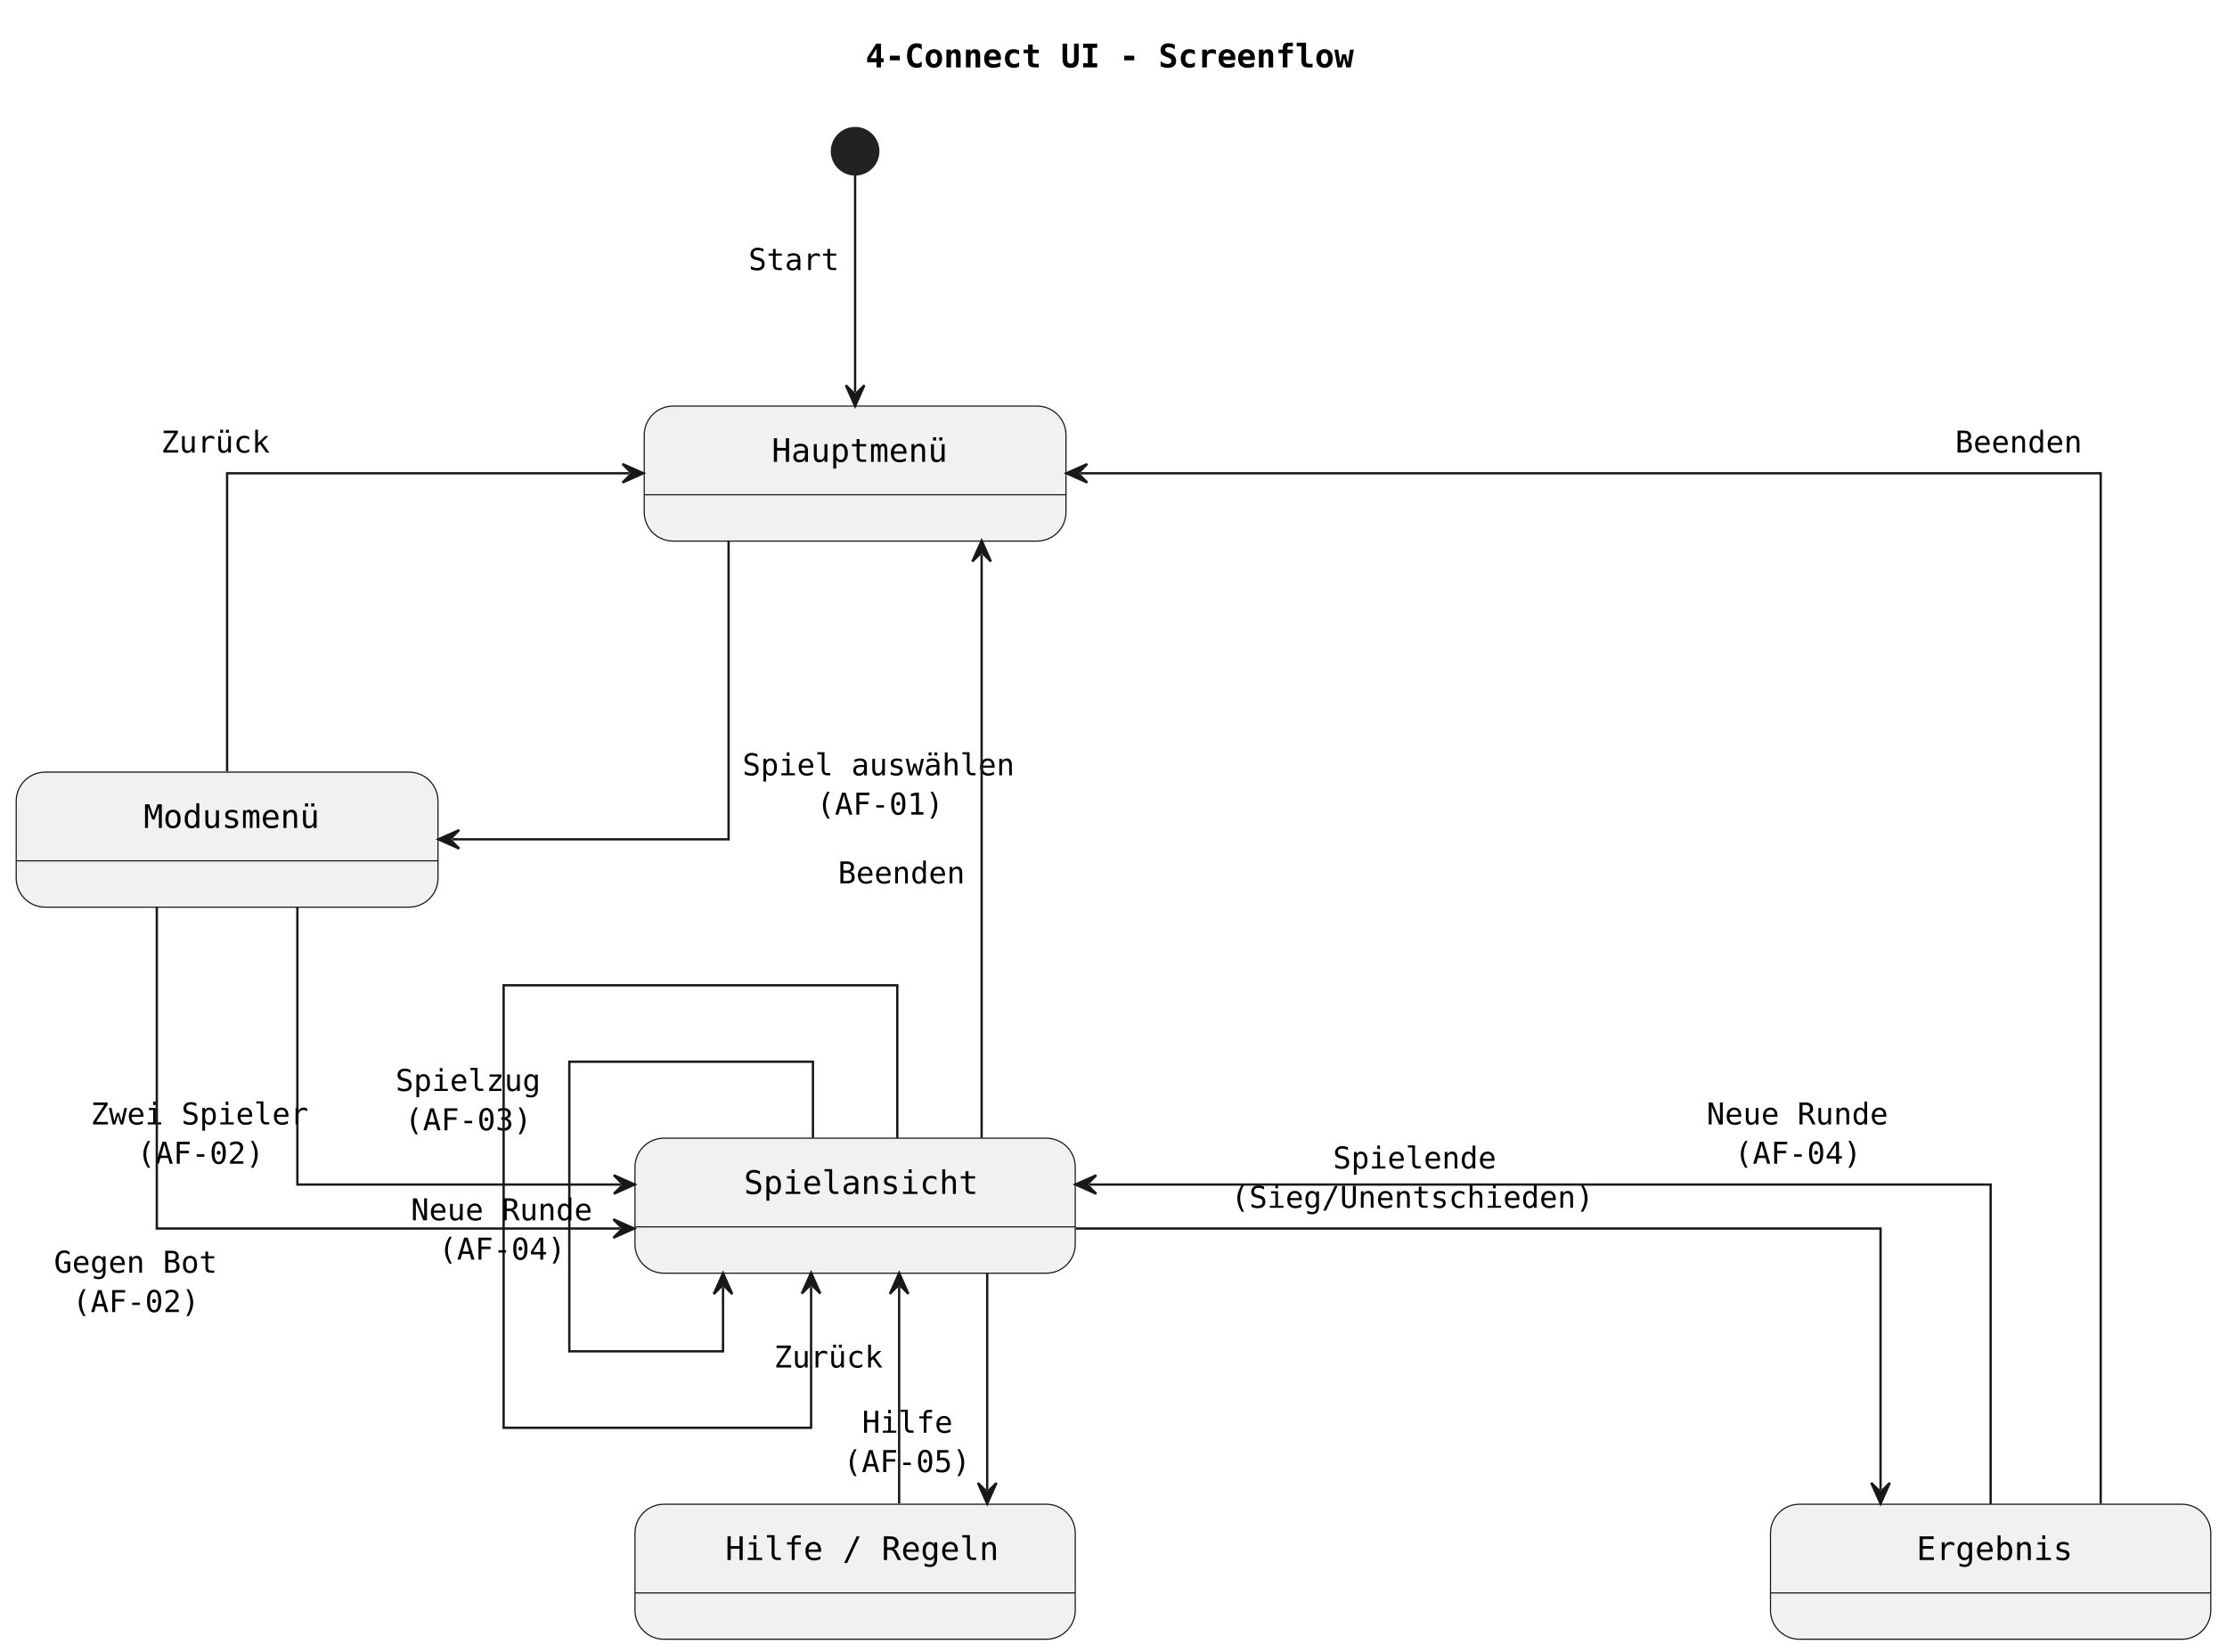
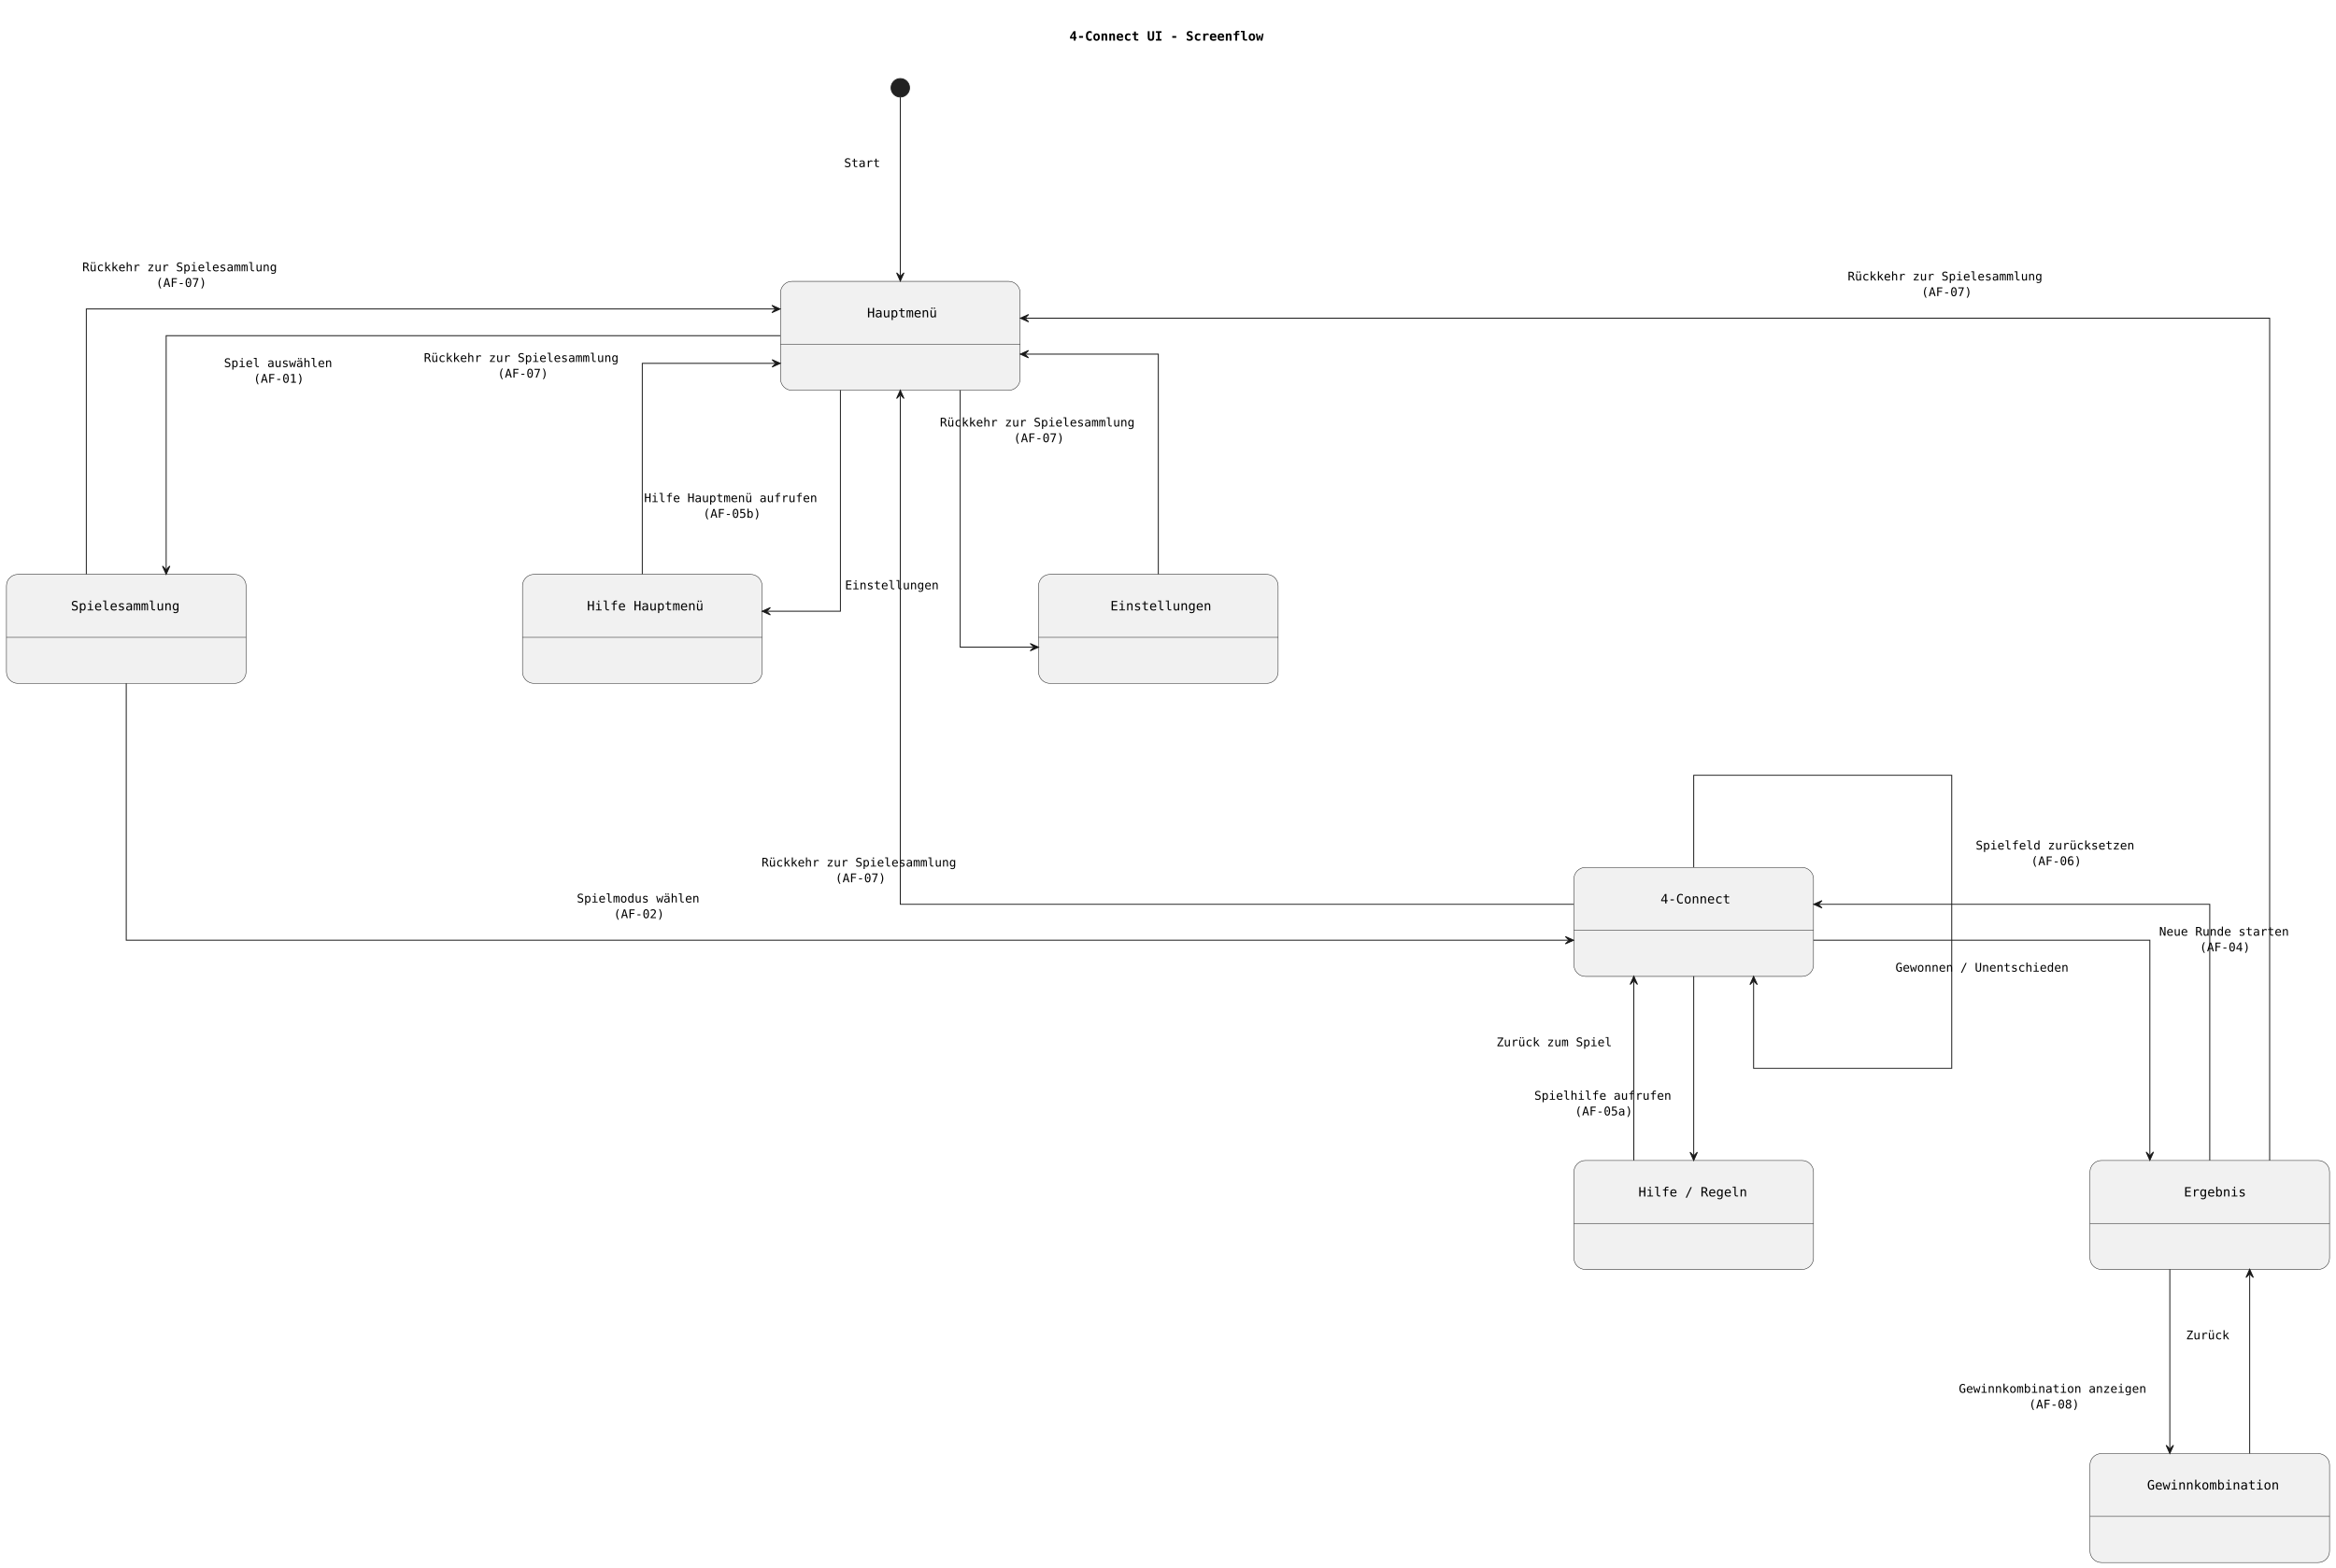
- <svg xmlns="http://www.w3.org/2000/svg" contentStyleType="text/css" height="713px" preserveAspectRatio="none" style="width:961px;height:713px;background:#FFFFFF;" version="1.1" viewBox="0 0 961 713" width="961px" zoomAndPan="magnify">
+ <svg xmlns="http://www.w3.org/2000/svg" contentStyleType="text/css" height="1701px" preserveAspectRatio="none" style="width:2535px;height:1701px;background:#FFFFFF;" version="1.1" viewBox="0 0 2535 1701" width="2535px" zoomAndPan="magnify">
  <defs />
  <g>
-     <text fill="#000000" font-family="monospace" font-size="14" font-weight="bold" lengthAdjust="spacing" textLength="200" x="373.5" y="29.075">4-Connect UI - Screenflow</text>
-     <g id="Hauptmenü">
-       <rect fill="#F1F1F1" height="58.279" rx="12.5" ry="12.5" style="stroke:#181818;stroke-width:0.5;" width="182" x="278" y="175.279" />
-       <line style="stroke:#181818;stroke-width:0.5;" x1="278" x2="460" y1="213.559" y2="213.559" />
-       <text fill="#000000" font-family="monospace" font-size="14" lengthAdjust="spacing" textLength="72" x="333" y="199.355">Hauptmenü</text>
+     <text fill="#000000" font-family="monospace" font-size="14" font-weight="bold" lengthAdjust="spacing" textLength="200" x="1160.5" y="44.075">4-Connect UI - Screenflow</text>
+     <g id="Gamemenu">
+       <rect fill="#F1F1F1" height="118.279" rx="12.5" ry="12.5" style="stroke:#181818;stroke-width:0.5;" width="260" x="847" y="305.279" />
+       <line style="stroke:#181818;stroke-width:0.5;" x1="847" x2="1107" y1="373.559" y2="373.559" />
+       <text fill="#000000" font-family="monospace" font-size="14" lengthAdjust="spacing" textLength="72" x="941" y="344.354">Hauptmenü</text>
    </g>
-     <g id="Modusmenü">
-       <rect fill="#F1F1F1" height="58.279" rx="12.5" ry="12.5" style="stroke:#181818;stroke-width:0.5;" width="182" x="7" y="333.279" />
-       <line style="stroke:#181818;stroke-width:0.5;" x1="7" x2="189" y1="371.559" y2="371.559" />
-       <text fill="#000000" font-family="monospace" font-size="14" lengthAdjust="spacing" textLength="72" x="62" y="357.354">Modusmenü</text>
+     <g id="Modusmenu">
+       <rect fill="#F1F1F1" height="118.279" rx="12.5" ry="12.5" style="stroke:#181818;stroke-width:0.5;" width="260" x="7" y="623.279" />
+       <line style="stroke:#181818;stroke-width:0.5;" x1="7" x2="267" y1="691.559" y2="691.559" />
+       <text fill="#000000" font-family="monospace" font-size="14" lengthAdjust="spacing" textLength="112" x="77" y="662.355">Spielesammlung</text>
    </g>
-     <g id="Spiel">
-       <rect fill="#F1F1F1" height="58.279" rx="12.5" ry="12.5" style="stroke:#181818;stroke-width:0.5;" width="190" x="274" y="491.279" />
-       <line style="stroke:#181818;stroke-width:0.5;" x1="274" x2="464" y1="529.559" y2="529.559" />
-       <text fill="#000000" font-family="monospace" font-size="14" lengthAdjust="spacing" textLength="96" x="321" y="515.355">Spielansicht</text>
+     <g id="FourConnect">
+       <rect fill="#F1F1F1" height="118.279" rx="12.5" ry="12.5" style="stroke:#181818;stroke-width:0.5;" width="260" x="1708" y="941.279" />
+       <line style="stroke:#181818;stroke-width:0.5;" x1="1708" x2="1968" y1="1009.559" y2="1009.559" />
+       <text fill="#000000" font-family="monospace" font-size="14" lengthAdjust="spacing" textLength="72" x="1802" y="980.355">4-Connect</text>
    </g>
-     <g id="Hilfe">
-       <rect fill="#F1F1F1" height="58.279" rx="12.5" ry="12.5" style="stroke:#181818;stroke-width:0.5;" width="190" x="274" y="649.279" />
-       <line style="stroke:#181818;stroke-width:0.5;" x1="274" x2="464" y1="687.559" y2="687.559" />
-       <text fill="#000000" font-family="monospace" font-size="14" lengthAdjust="spacing" textLength="112" x="313" y="673.355">Hilfe / Regeln</text>
+     <g id="HelpRules">
+       <rect fill="#F1F1F1" height="118.279" rx="12.5" ry="12.5" style="stroke:#181818;stroke-width:0.5;" width="260" x="1708" y="1259.279" />
+       <line style="stroke:#181818;stroke-width:0.5;" x1="1708" x2="1968" y1="1327.559" y2="1327.559" />
+       <text fill="#000000" font-family="monospace" font-size="14" lengthAdjust="spacing" textLength="112" x="1778" y="1298.354">Hilfe / Regeln</text>
    </g>
-     <g id="Ergebnis">
-       <rect fill="#F1F1F1" height="58.279" rx="12.5" ry="12.5" style="stroke:#181818;stroke-width:0.5;" width="190" x="764" y="649.279" />
-       <line style="stroke:#181818;stroke-width:0.5;" x1="764" x2="954" y1="687.559" y2="687.559" />
-       <text fill="#000000" font-family="monospace" font-size="14" lengthAdjust="spacing" textLength="64" x="827" y="673.355">Ergebnis</text>
+     <g id="Help">
+       <rect fill="#F1F1F1" height="118.279" rx="12.5" ry="12.5" style="stroke:#181818;stroke-width:0.5;" width="260" x="567" y="623.279" />
+       <line style="stroke:#181818;stroke-width:0.5;" x1="567" x2="827" y1="691.559" y2="691.559" />
+       <text fill="#000000" font-family="monospace" font-size="14" lengthAdjust="spacing" textLength="120" x="637" y="662.355">Hilfe Hauptmenü</text>
    </g>
-     <ellipse cx="369" cy="65.279" fill="#222222" rx="10" ry="10" style="stroke:#222222;stroke-width:1.0;" />
-     <g id="link_*start*_Hauptmenü">
-       <path d="M369,75.729 C369,96.629 369,138.229 369,169.279 " fill="none" id="*start*-to-Hauptmenü" style="stroke:#181818;stroke-width:1.0;" />
-       <polygon fill="#181818" points="369,175.279,373,166.279,369,170.279,365,166.279,369,175.279" style="stroke:#181818;stroke-width:1.0;" />
-       <text fill="#000000" font-family="monospace" font-size="13" lengthAdjust="spacing" textLength="40" x="323" y="116.569">Start</text>
+     <g id="Settings">
+       <rect fill="#F1F1F1" height="118.279" rx="12.5" ry="12.5" style="stroke:#181818;stroke-width:0.5;" width="260" x="1127" y="623.279" />
+       <line style="stroke:#181818;stroke-width:0.5;" x1="1127" x2="1387" y1="691.559" y2="691.559" />
+       <text fill="#000000" font-family="monospace" font-size="14" lengthAdjust="spacing" textLength="104" x="1205" y="662.355">Einstellungen</text>
    </g>
-     <g id="link_Hauptmenü_Modusmenü">
-       <path d="M314.4,233.629 C314.4,279.319 314.4,362.279 314.4,362.279 C314.4,362.279 254.29,362.279 195.15,362.279 " fill="none" id="Hauptmenü-to-Modusmenü" style="stroke:#181818;stroke-width:1.0;" />
-       <polygon fill="#181818" points="189.15,362.279,198.15,366.279,194.15,362.279,198.15,358.279,189.15,362.279" style="stroke:#181818;stroke-width:1.0;" />
-       <text fill="#000000" font-family="monospace" font-size="13" lengthAdjust="spacing" textLength="120" x="320.4" y="334.649">Spiel auswählen</text>
-       <text fill="#000000" font-family="monospace" font-size="13" lengthAdjust="spacing" textLength="56" x="352.4" y="351.623">(AF-01)</text>
+     <g id="WinningHighlight">
+       <rect fill="#F1F1F1" height="118.279" rx="12.5" ry="12.5" style="stroke:#181818;stroke-width:0.5;" width="260" x="2268" y="1577.279" />
+       <line style="stroke:#181818;stroke-width:0.5;" x1="2268" x2="2528" y1="1645.559" y2="1645.559" />
+       <text fill="#000000" font-family="monospace" font-size="14" lengthAdjust="spacing" textLength="136" x="2330" y="1616.354">Gewinnkombination</text>
    </g>
-     <g id="link_Modusmenü_Hauptmenü">
-       <path d="M98,332.929 C98,287.239 98,204.279 98,204.279 C98,204.279 192.96,204.279 271.63,204.279 " fill="none" id="Modusmenü-to-Hauptmenü" style="stroke:#181818;stroke-width:1.0;" />
-       <polygon fill="#181818" points="277.63,204.279,268.63,200.279,272.63,204.279,268.63,208.279,277.63,204.279" style="stroke:#181818;stroke-width:1.0;" />
-       <text fill="#000000" font-family="monospace" font-size="13" lengthAdjust="spacing" textLength="48" x="69.49" y="195.349">Zurück</text>
+     <g id="Result">
+       <rect fill="#F1F1F1" height="118.279" rx="12.5" ry="12.5" style="stroke:#181818;stroke-width:0.5;" width="260" x="2268" y="1259.279" />
+       <line style="stroke:#181818;stroke-width:0.5;" x1="2268" x2="2528" y1="1327.559" y2="1327.559" />
+       <text fill="#000000" font-family="monospace" font-size="14" lengthAdjust="spacing" textLength="64" x="2370" y="1298.354">Ergebnis</text>
    </g>
-     <g id="link_Modusmenü_Spiel">
-       <path d="M128.33,391.359 C128.33,434.719 128.33,511.279 128.33,511.279 C128.33,511.279 200.61,511.279 267.88,511.279 " fill="none" id="Modusmenü-to-Spiel" style="stroke:#181818;stroke-width:1.0;" />
-       <polygon fill="#181818" points="273.88,511.279,264.88,507.279,268.88,511.279,264.88,515.279,273.88,511.279" style="stroke:#181818;stroke-width:1.0;" />
-       <text fill="#000000" font-family="monospace" font-size="13" lengthAdjust="spacing" textLength="96" x="39.15" y="485.349">Zwei Spieler</text>
-       <text fill="#000000" font-family="monospace" font-size="13" lengthAdjust="spacing" textLength="56" x="59.15" y="502.323">(AF-02)</text>
+     <ellipse cx="977" cy="95.279" fill="#222222" rx="10" ry="10" style="stroke:#222222;stroke-width:1.0;" />
+     <g id="link_*start*_Gamemenu">
+       <path d="M977,105.499 C977,137.739 977,233.109 977,298.999 " fill="none" id="*start*-to-Gamemenu" style="stroke:#181818;stroke-width:1.0;" />
+       <polygon fill="#181818" points="977,304.999,981,295.999,977,299.999,973,295.999,977,304.999" style="stroke:#181818;stroke-width:1.0;" />
+       <text fill="#000000" font-family="monospace" font-size="13" lengthAdjust="spacing" textLength="40" x="916" y="181.319">Start</text>
    </g>
-     <g id="link_Modusmenü_Spiel">
-       <path d="M67.67,391.539 C67.67,439.679 67.67,530.279 67.67,530.279 C67.67,530.279 179.38,530.279 267.66,530.279 " fill="none" id="Modusmenü-to-Spiel-1" style="stroke:#181818;stroke-width:1.0;" />
-       <polygon fill="#181818" points="273.66,530.279,264.66,526.279,268.66,530.279,264.66,534.279,273.66,530.279" style="stroke:#181818;stroke-width:1.0;" />
-       <text fill="#000000" font-family="monospace" font-size="13" lengthAdjust="spacing" textLength="72" x="23.29" y="549.349">Gegen Bot</text>
-       <text fill="#000000" font-family="monospace" font-size="13" lengthAdjust="spacing" textLength="56" x="31.29" y="566.323">(AF-02)</text>
+     <g id="link_Gamemenu_Modusmenu">
+       <path d="M846.78,364.279 C620.9,364.279 180.33,364.279 180.33,364.279 C180.33,364.279 180.33,525.249 180.33,617.209 " fill="none" id="Gamemenu-to-Modusmenu" style="stroke:#181818;stroke-width:1.0;" />
+       <polygon fill="#181818" points="180.33,623.209,184.33,614.209,180.33,618.209,176.33,614.209,180.33,623.209" style="stroke:#181818;stroke-width:1.0;" />
+       <text fill="#000000" font-family="monospace" font-size="13" lengthAdjust="spacing" textLength="120" x="243.09" y="398.349">Spiel auswählen</text>
+       <text fill="#000000" font-family="monospace" font-size="13" lengthAdjust="spacing" textLength="56" x="275.09" y="415.323">(AF-01)</text>
    </g>
-     <g id="link_Spiel_Hilfe">
-       <path d="M426,549.629 C426,578.009 426,614.759 426,643.089 " fill="none" id="Spiel-to-Hilfe" style="stroke:#181818;stroke-width:1.0;" />
-       <polygon fill="#181818" points="426,649.089,430,640.089,426,644.089,422,640.089,426,649.089" style="stroke:#181818;stroke-width:1.0;" />
-       <text fill="#000000" font-family="monospace" font-size="13" lengthAdjust="spacing" textLength="40" x="372" y="618.429">Hilfe</text>
-       <text fill="#000000" font-family="monospace" font-size="13" lengthAdjust="spacing" textLength="56" x="364" y="635.403">(AF-05)</text>
+     <g id="link_Modusmenu_Gamemenu">
+       <path d="M93.67,623.019 C93.67,523.919 93.67,335.279 93.67,335.279 C93.67,335.279 594.95,335.279 840.66,335.279 " fill="none" id="Modusmenu-to-Gamemenu" style="stroke:#181818;stroke-width:1.0;" />
+       <polygon fill="#181818" points="846.66,335.279,837.66,331.279,841.66,335.279,837.66,339.279,846.66,335.279" style="stroke:#181818;stroke-width:1.0;" />
+       <text fill="#000000" font-family="monospace" font-size="13" lengthAdjust="spacing" textLength="216" x="89.29" y="294.349">Rückkehr zur Spielesammlung</text>
+       <text fill="#000000" font-family="monospace" font-size="13" lengthAdjust="spacing" textLength="56" x="169.29" y="311.323">(AF-07)</text>
    </g>
-     <g id="link_Hilfe_Spiel">
-       <path d="M388,648.929 C388,620.549 388,583.799 388,555.469 " fill="none" id="Hilfe-to-Spiel" style="stroke:#181818;stroke-width:1.0;" />
-       <polygon fill="#181818" points="388,549.469,384,558.469,388,554.469,392,558.469,388,549.469" style="stroke:#181818;stroke-width:1.0;" />
-       <text fill="#000000" font-family="monospace" font-size="13" lengthAdjust="spacing" textLength="48" x="334" y="590.269">Zurück</text>
+     <g id="link_Gamemenu_Help">
+       <path d="M912,423.349 C912,510.489 912,663.279 912,663.279 C912,663.279 878.3,663.279 833.03,663.279 " fill="none" id="Gamemenu-to-Help" style="stroke:#181818;stroke-width:1.0;" />
+       <polygon fill="#181818" points="827.03,663.279,836.03,667.279,832.03,663.279,836.03,659.279,827.03,663.279" style="stroke:#181818;stroke-width:1.0;" />
+       <text fill="#000000" font-family="monospace" font-size="13" lengthAdjust="spacing" textLength="192" x="699" y="544.869">Hilfe Hauptmenü aufrufen</text>
+       <text fill="#000000" font-family="monospace" font-size="13" lengthAdjust="spacing" textLength="64" x="763" y="561.843">(AF-05b)</text>
    </g>
-     <g id="link_Spiel_Spiel">
-       <path d="M350.8,491.099 C350.8,475.009 350.8,458.279 350.8,458.279 C350.8,458.279 245.67,458.279 245.67,458.279 C245.67,458.279 245.67,583.279 245.67,583.279 C245.67,583.279 312,583.279 312,583.279 C312,583.279 312,572.019 312,555.569 " fill="none" id="Spiel-to-Spiel" style="stroke:#181818;stroke-width:1.0;" />
-       <polygon fill="#181818" points="312,549.569,308,558.569,312,554.569,316,558.569,312,549.569" style="stroke:#181818;stroke-width:1.0;" />
-       <text fill="#000000" font-family="monospace" font-size="13" lengthAdjust="spacing" textLength="64" x="170.67" y="470.899">Spielzug</text>
-       <text fill="#000000" font-family="monospace" font-size="13" lengthAdjust="spacing" textLength="56" x="174.67" y="487.873">(AF-03)</text>
+     <g id="link_Help_Gamemenu">
+       <path d="M697,622.959 C697,538.649 697,394.279 697,394.279 C697,394.279 767.72,394.279 840.84,394.279 " fill="none" id="Help-to-Gamemenu" style="stroke:#181818;stroke-width:1.0;" />
+       <polygon fill="#181818" points="846.84,394.279,837.84,390.279,841.84,394.279,837.84,398.279,846.84,394.279" style="stroke:#181818;stroke-width:1.0;" />
+       <text fill="#000000" font-family="monospace" font-size="13" lengthAdjust="spacing" textLength="216" x="460" y="392.769">Rückkehr zur Spielesammlung</text>
+       <text fill="#000000" font-family="monospace" font-size="13" lengthAdjust="spacing" textLength="56" x="540" y="409.743">(AF-07)</text>
    </g>
-     <g id="link_Spiel_Spiel">
-       <path d="M387.2,491.259 C387.2,463.319 387.2,425.279 387.2,425.279 C387.2,425.279 217.33,425.279 217.33,425.279 C217.33,425.279 217.33,616.279 217.33,616.279 C217.33,616.279 350,616.279 350,616.279 C350,616.279 350,583.599 350,555.339 " fill="none" id="Spiel-to-Spiel-1" style="stroke:#181818;stroke-width:1.0;" />
-       <polygon fill="#181818" points="350,549.339,346,558.339,350,554.339,354,558.339,350,549.339" style="stroke:#181818;stroke-width:1.0;" />
-       <text fill="#000000" font-family="monospace" font-size="13" lengthAdjust="spacing" textLength="80" x="177.33" y="526.729">Neue Runde</text>
-       <text fill="#000000" font-family="monospace" font-size="13" lengthAdjust="spacing" textLength="56" x="189.33" y="543.703">(AF-04)</text>
+     <g id="link_Gamemenu_Settings">
+       <path d="M1042,423.539 C1042,520.479 1042,702.279 1042,702.279 C1042,702.279 1075.7,702.279 1120.97,702.279 " fill="none" id="Gamemenu-to-Settings" style="stroke:#181818;stroke-width:1.0;" />
+       <polygon fill="#181818" points="1126.97,702.279,1117.97,698.279,1121.97,702.279,1117.97,706.279,1126.97,702.279" style="stroke:#181818;stroke-width:1.0;" />
+       <text fill="#000000" font-family="monospace" font-size="13" lengthAdjust="spacing" textLength="104" x="917" y="639.469">Einstellungen</text>
    </g>
-     <g id="link_Spiel_Ergebnis">
-       <path d="M464.2,530.279 C594.25,530.279 811.5,530.279 811.5,530.279 C811.5,530.279 811.5,599.909 811.5,643.039 " fill="none" id="Spiel-to-Ergebnis" style="stroke:#181818;stroke-width:1.0;" />
-       <polygon fill="#181818" points="811.5,649.039,815.5,640.039,811.5,644.039,807.5,640.039,811.5,649.039" style="stroke:#181818;stroke-width:1.0;" />
-       <text fill="#000000" font-family="monospace" font-size="13" lengthAdjust="spacing" textLength="72" x="575.23" y="504.349">Spielende</text>
-       <text fill="#000000" font-family="monospace" font-size="13" lengthAdjust="spacing" textLength="160" x="531.23" y="521.323">(Sieg/Unentschieden)</text>
+     <g id="link_Settings_Gamemenu">
+       <path d="M1257,623.049 C1257,536.139 1257,384.279 1257,384.279 C1257,384.279 1186.28,384.279 1113.16,384.279 " fill="none" id="Settings-to-Gamemenu" style="stroke:#181818;stroke-width:1.0;" />
+       <polygon fill="#181818" points="1107.16,384.279,1116.16,388.279,1112.16,384.279,1116.16,380.279,1107.16,384.279" style="stroke:#181818;stroke-width:1.0;" />
+       <text fill="#000000" font-family="monospace" font-size="13" lengthAdjust="spacing" textLength="216" x="1020" y="462.819">Rückkehr zur Spielesammlung</text>
+       <text fill="#000000" font-family="monospace" font-size="13" lengthAdjust="spacing" textLength="56" x="1100" y="479.793">(AF-07)</text>
    </g>
-     <g id="link_Ergebnis_Spiel">
-       <path d="M859,649.189 C859,601.339 859,511.279 859,511.279 C859,511.279 612.55,511.279 470.06,511.279 " fill="none" id="Ergebnis-to-Spiel" style="stroke:#181818;stroke-width:1.0;" />
-       <polygon fill="#181818" points="464.06,511.279,473.06,515.279,469.06,511.279,473.06,507.279,464.06,511.279" style="stroke:#181818;stroke-width:1.0;" />
-       <text fill="#000000" font-family="monospace" font-size="13" lengthAdjust="spacing" textLength="80" x="736.48" y="485.349">Neue Runde</text>
-       <text fill="#000000" font-family="monospace" font-size="13" lengthAdjust="spacing" textLength="56" x="748.48" y="502.323">(AF-04)</text>
+     <g id="link_Modusmenu_FourConnect">
+       <path d="M137,741.539 C137,838.479 137,1020.279 137,1020.279 C137,1020.279 1303.73,1020.279 1701.7,1020.279 " fill="none" id="Modusmenu-to-FourConnect" style="stroke:#181818;stroke-width:1.0;" />
+       <polygon fill="#181818" points="1707.7,1020.279,1698.7,1016.279,1702.7,1020.279,1698.7,1024.279,1707.7,1020.279" style="stroke:#181818;stroke-width:1.0;" />
+       <text fill="#000000" font-family="monospace" font-size="13" lengthAdjust="spacing" textLength="136" x="625.98" y="979.349">Spielmodus wählen</text>
+       <text fill="#000000" font-family="monospace" font-size="13" lengthAdjust="spacing" textLength="56" x="665.98" y="996.323">(AF-02)</text>
    </g>
-     <g id="link_Ergebnis_Hauptmenü">
-       <path d="M906.5,648.989 C906.5,545.639 906.5,204.279 906.5,204.279 C906.5,204.279 619.53,204.279 466.18,204.279 " fill="none" id="Ergebnis-to-Hauptmenü" style="stroke:#181818;stroke-width:1.0;" />
-       <polygon fill="#181818" points="460.18,204.279,469.18,208.279,465.18,204.279,469.18,200.279,460.18,204.279" style="stroke:#181818;stroke-width:1.0;" />
-       <text fill="#000000" font-family="monospace" font-size="13" lengthAdjust="spacing" textLength="56" x="843.69" y="195.349">Beenden</text>
+     <g id="link_FourConnect_FourConnect">
+       <path d="M1838,941.069 C1838,895.869 1838,841.279 1838,841.279 C1838,841.279 2118,841.279 2118,841.279 C2118,841.279 2118,1159.279 2118,1159.279 C2118,1159.279 1903,1159.279 1903,1159.279 C1903,1159.279 1903,1110.689 1903,1065.489 " fill="none" id="FourConnect-to-FourConnect" style="stroke:#181818;stroke-width:1.0;" />
+       <polygon fill="#181818" points="1903,1059.489,1899,1068.489,1903,1064.489,1907,1068.489,1903,1059.489" style="stroke:#181818;stroke-width:1.0;" />
+       <text fill="#000000" font-family="monospace" font-size="13" lengthAdjust="spacing" textLength="176" x="2144" y="921.849">Spielfeld zurücksetzen</text>
+       <text fill="#000000" font-family="monospace" font-size="13" lengthAdjust="spacing" textLength="56" x="2204" y="938.823">(AF-06)</text>
    </g>
-     <g id="link_Spiel_Hauptmenü">
-       <path d="M423.6,491.119 C423.6,430.919 423.6,299.509 423.6,239.369 " fill="none" id="Spiel-to-Hauptmenü" style="stroke:#181818;stroke-width:1.0;" />
-       <polygon fill="#181818" points="423.6,233.369,419.6,242.369,423.6,238.369,427.6,242.369,423.6,233.369" style="stroke:#181818;stroke-width:1.0;" />
-       <text fill="#000000" font-family="monospace" font-size="13" lengthAdjust="spacing" textLength="56" x="361.6" y="381.309">Beenden</text>
+     <g id="link_FourConnect_HelpRules">
+       <path d="M1838,1059.349 C1838,1116.379 1838,1196.249 1838,1253.259 " fill="none" id="FourConnect-to-HelpRules" style="stroke:#181818;stroke-width:1.0;" />
+       <polygon fill="#181818" points="1838,1259.259,1842,1250.259,1838,1254.259,1834,1250.259,1838,1259.259" style="stroke:#181818;stroke-width:1.0;" />
+       <text fill="#000000" font-family="monospace" font-size="13" lengthAdjust="spacing" textLength="152" x="1665" y="1193.369">Spielhilfe aufrufen</text>
+       <text fill="#000000" font-family="monospace" font-size="13" lengthAdjust="spacing" textLength="64" x="1709" y="1210.343">(AF-05a)</text>
+     </g>
+     <g id="link_HelpRules_FourConnect">
+       <path d="M1773,1259.209 C1773,1202.179 1773,1122.309 1773,1065.299 " fill="none" id="HelpRules-to-FourConnect" style="stroke:#181818;stroke-width:1.0;" />
+       <polygon fill="#181818" points="1773,1059.299,1769,1068.299,1773,1064.299,1777,1068.299,1773,1059.299" style="stroke:#181818;stroke-width:1.0;" />
+       <text fill="#000000" font-family="monospace" font-size="13" lengthAdjust="spacing" textLength="128" x="1624" y="1135.329">Zurück zum Spiel</text>
+     </g>
+     <g id="link_FourConnect_Result">
+       <path d="M1968.06,1020.279 C2114.72,1020.279 2333,1020.279 2333,1020.279 C2333,1020.279 2333,1166.139 2333,1253.049 " fill="none" id="FourConnect-to-Result" style="stroke:#181818;stroke-width:1.0;" />
+       <polygon fill="#181818" points="2333,1259.049,2337,1250.049,2333,1254.049,2329,1250.049,2333,1259.049" style="stroke:#181818;stroke-width:1.0;" />
+       <text fill="#000000" font-family="monospace" font-size="13" lengthAdjust="spacing" textLength="192" x="2056.91" y="1054.349">Gewonnen / Unentschieden</text>
+     </g>
+     <g id="link_Result_FourConnect">
+       <path d="M2398,1259.189 C2398,1162.539 2398,981.279 2398,981.279 C2398,981.279 2139.69,981.279 1974.24,981.279 " fill="none" id="Result-to-FourConnect" style="stroke:#181818;stroke-width:1.0;" />
+       <polygon fill="#181818" points="1968.24,981.279,1977.24,985.279,1973.24,981.279,1977.24,977.279,1968.24,981.279" style="stroke:#181818;stroke-width:1.0;" />
+       <text fill="#000000" font-family="monospace" font-size="13" lengthAdjust="spacing" textLength="144" x="2343.07" y="1015.349">Neue Runde starten</text>
+       <text fill="#000000" font-family="monospace" font-size="13" lengthAdjust="spacing" textLength="56" x="2387.07" y="1032.323">(AF-04)</text>
+     </g>
+     <g id="link_Result_WinningHighlight">
+       <path d="M2354.67,1377.349 C2354.67,1434.379 2354.67,1514.249 2354.67,1571.259 " fill="none" id="Result-to-WinningHighlight" style="stroke:#181818;stroke-width:1.0;" />
+       <polygon fill="#181818" points="2354.67,1577.259,2358.67,1568.259,2354.67,1572.259,2350.67,1568.259,2354.67,1577.259" style="stroke:#181818;stroke-width:1.0;" />
+       <text fill="#000000" font-family="monospace" font-size="13" lengthAdjust="spacing" textLength="208" x="2125.67" y="1511.369">Gewinnkombination anzeigen</text>
+       <text fill="#000000" font-family="monospace" font-size="13" lengthAdjust="spacing" textLength="56" x="2201.67" y="1528.343">(AF-08)</text>
+     </g>
+     <g id="link_WinningHighlight_Result">
+       <path d="M2441.33,1577.209 C2441.33,1520.179 2441.33,1440.309 2441.33,1383.299 " fill="none" id="WinningHighlight-to-Result" style="stroke:#181818;stroke-width:1.0;" />
+       <polygon fill="#181818" points="2441.33,1377.299,2437.33,1386.299,2441.33,1382.299,2445.33,1386.299,2441.33,1377.299" style="stroke:#181818;stroke-width:1.0;" />
+       <text fill="#000000" font-family="monospace" font-size="13" lengthAdjust="spacing" textLength="48" x="2372.33" y="1453.329">Zurück</text>
+     </g>
+     <g id="link_Result_Gamemenu">
+       <path d="M2463,1259.239 C2463,1048.429 2463,345.279 2463,345.279 C2463,345.279 1475.59,345.279 1113.25,345.279 " fill="none" id="Result-to-Gamemenu" style="stroke:#181818;stroke-width:1.0;" />
+       <polygon fill="#181818" points="1107.25,345.279,1116.25,349.279,1112.25,345.279,1116.25,341.279,1107.25,345.279" style="stroke:#181818;stroke-width:1.0;" />
+       <text fill="#000000" font-family="monospace" font-size="13" lengthAdjust="spacing" textLength="216" x="2005.1" y="304.349">Rückkehr zur Spielesammlung</text>
+       <text fill="#000000" font-family="monospace" font-size="13" lengthAdjust="spacing" textLength="56" x="2085.1" y="321.323">(AF-07)</text>
+     </g>
+     <g id="link_FourConnect_Gamemenu">
+       <path d="M1707.7,981.279 C1467,981.279 977,981.279 977,981.279 C977,981.279 977,583.869 977,429.439 " fill="none" id="FourConnect-to-Gamemenu" style="stroke:#181818;stroke-width:1.0;" />
+       <polygon fill="#181818" points="977,423.439,973,432.439,977,428.439,981,432.439,977,423.439" style="stroke:#181818;stroke-width:1.0;" />
+       <text fill="#000000" font-family="monospace" font-size="13" lengthAdjust="spacing" textLength="216" x="826.43" y="940.349">Rückkehr zur Spielesammlung</text>
+       <text fill="#000000" font-family="monospace" font-size="13" lengthAdjust="spacing" textLength="56" x="906.43" y="957.323">(AF-07)</text>
    </g>
  </g>
</svg>
